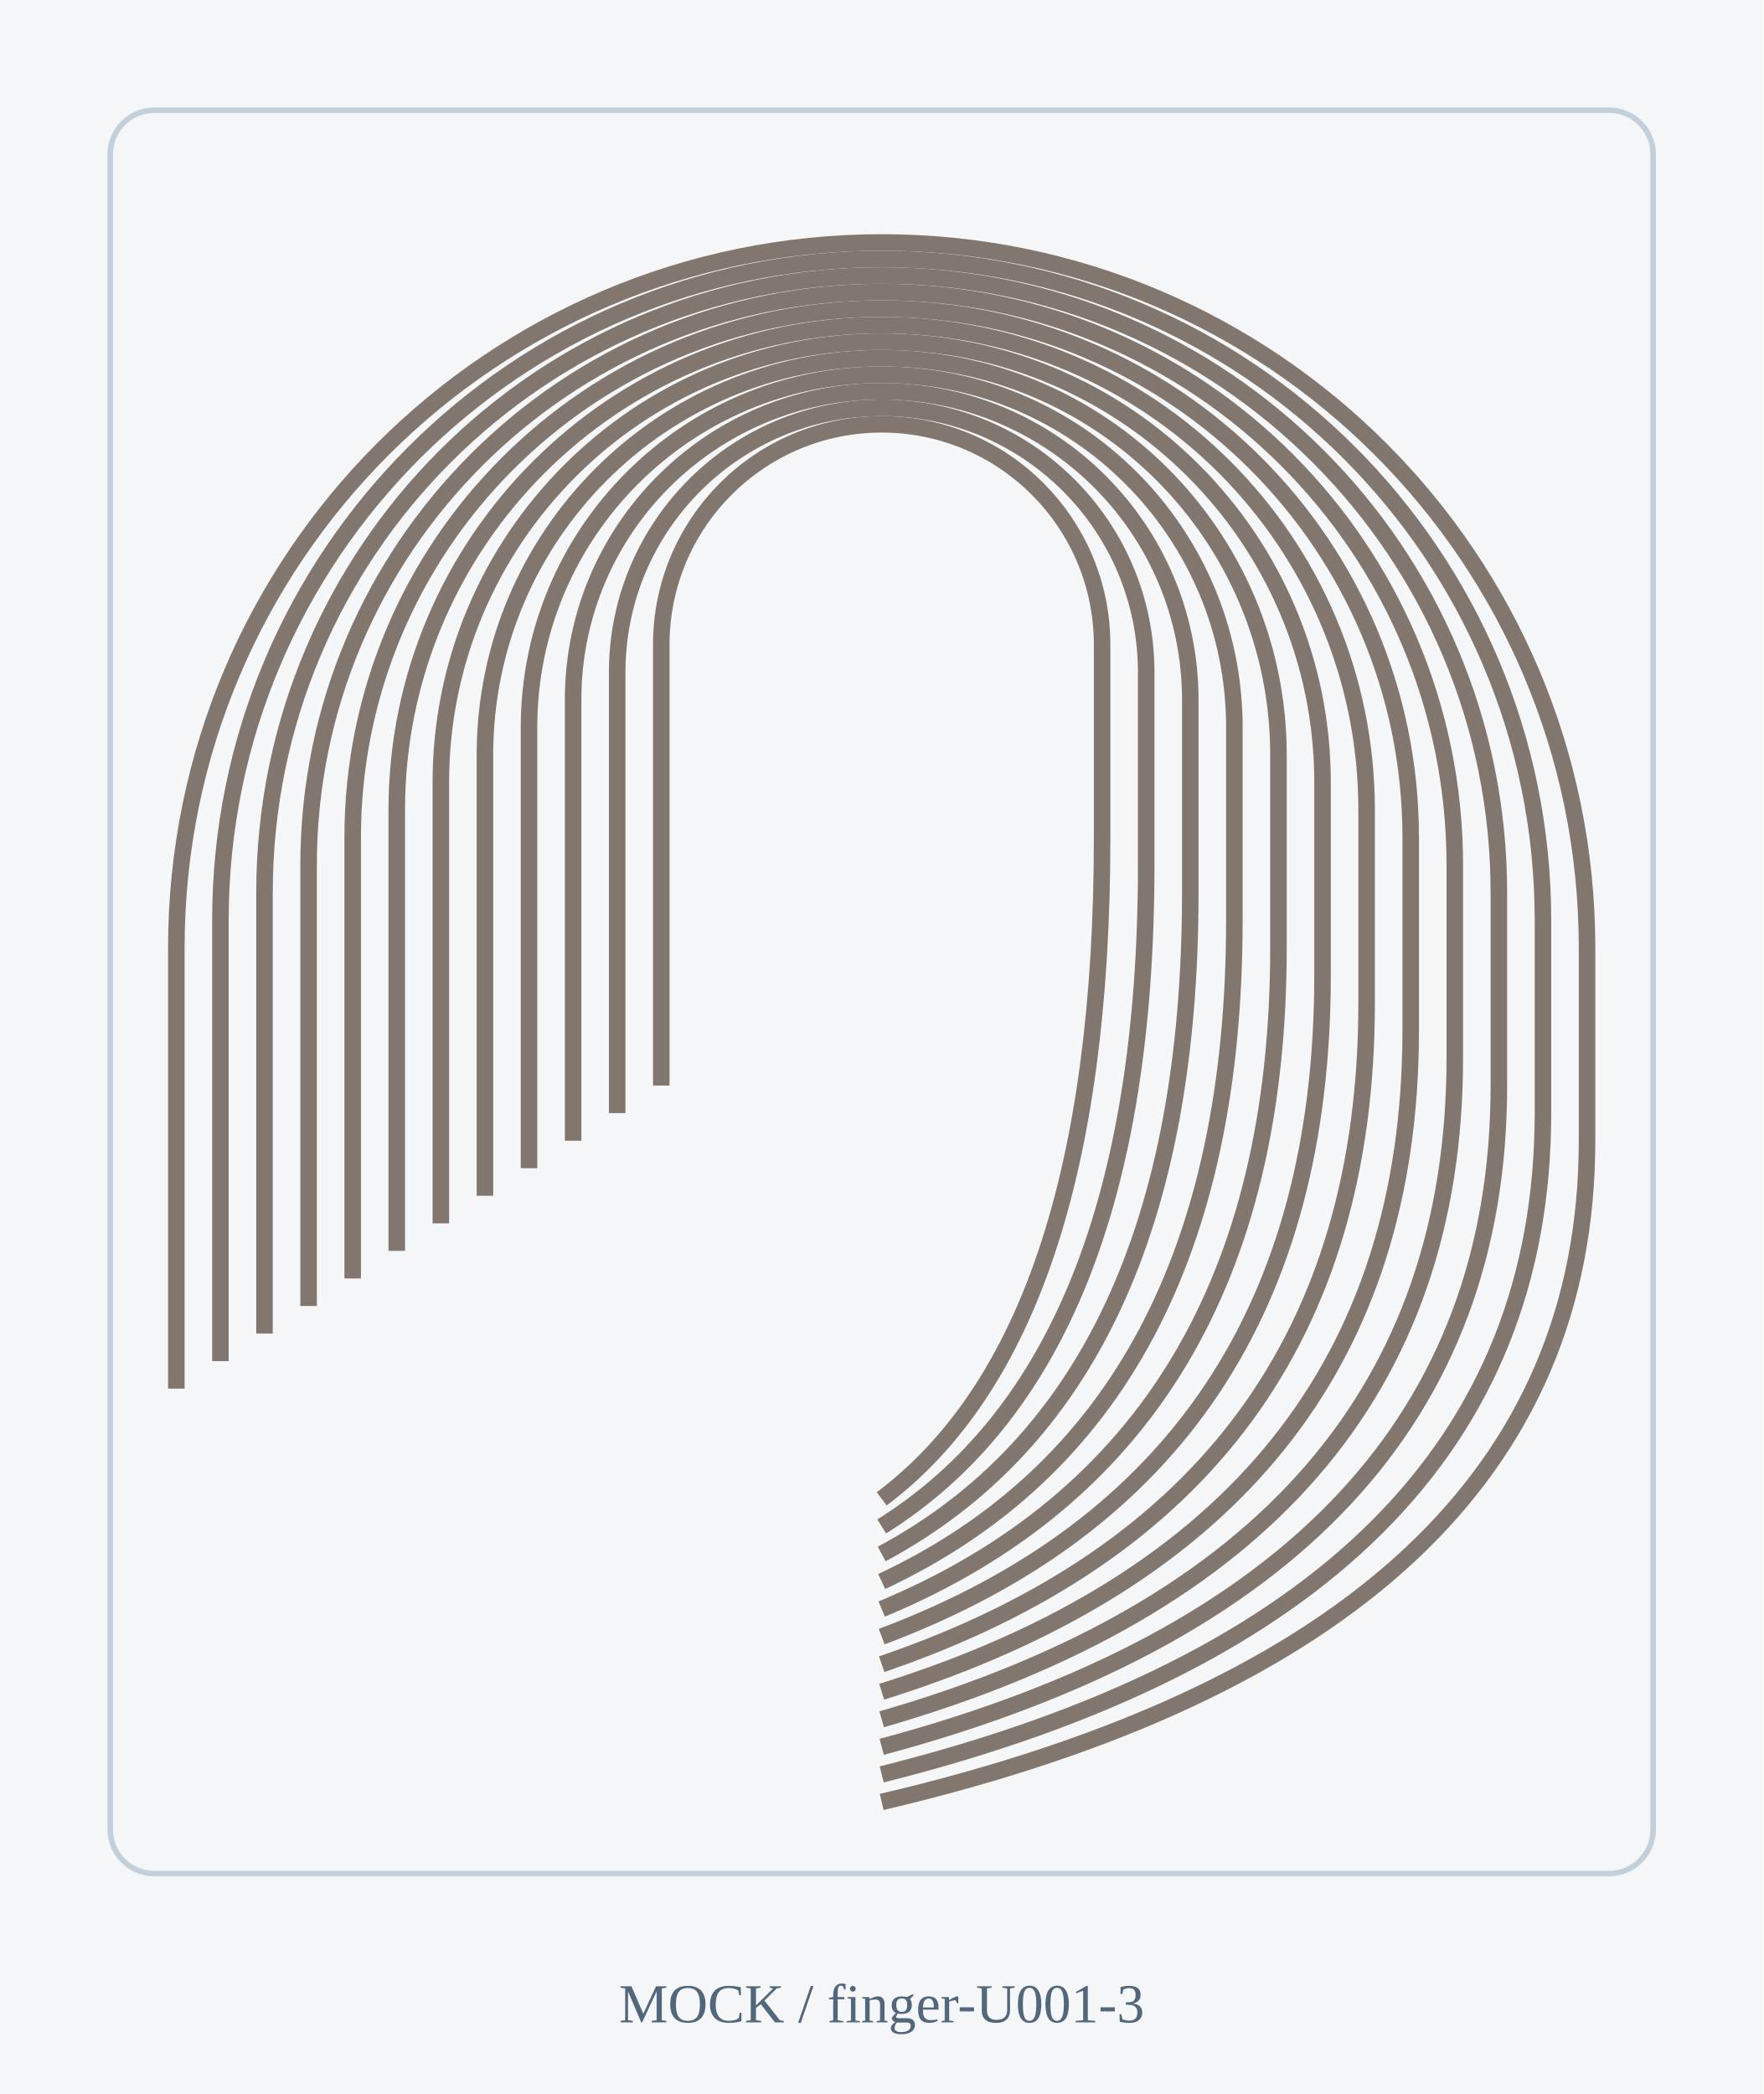
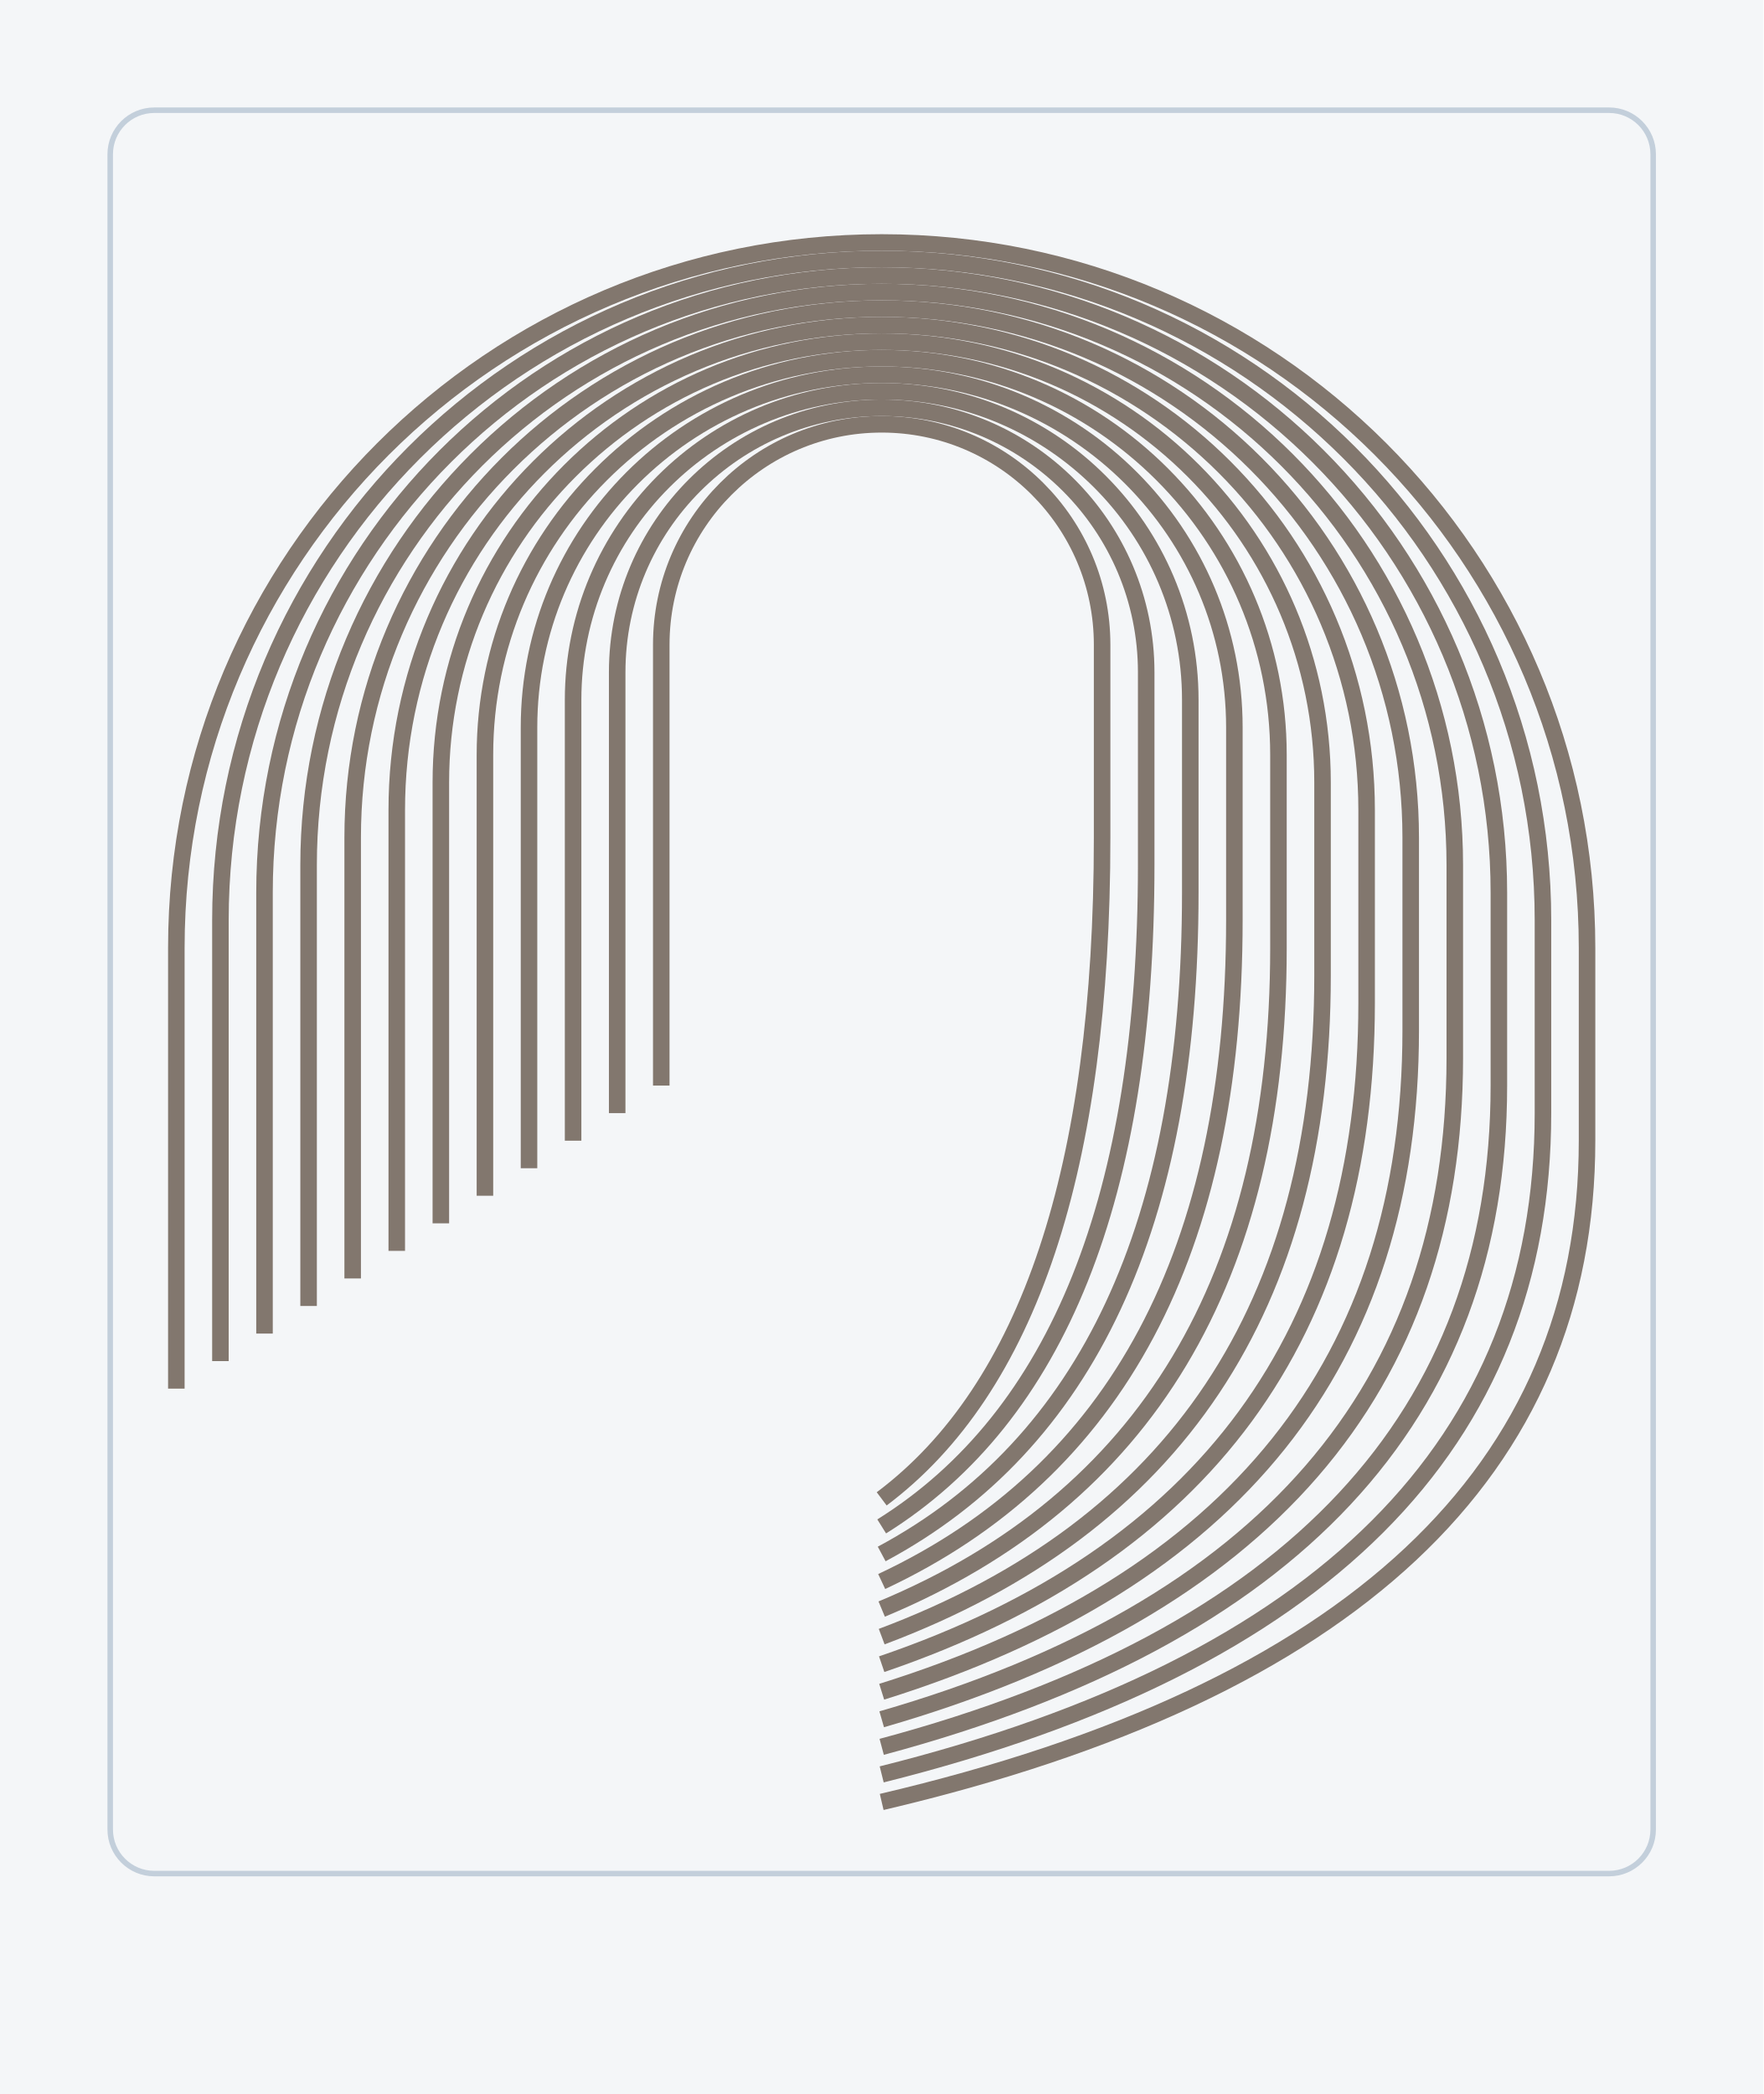
<svg xmlns="http://www.w3.org/2000/svg" width="320" height="380" viewBox="0 0 320 380">
  <rect width="320" height="380" fill="#f4f6f8" />
  <g stroke="#76695f" stroke-width="3" fill="none" opacity=".9" transform="rotate(0 160 180)">
    <path d="M32 252v-80a128 128 0 0 1 256 0v35q0 90 -128 120" />
    <path d="M40 247v-80a120 120 0 0 1 240 0v35q0 90 -120 120" />
    <path d="M48 242v-80a112 112 0 0 1 224 0v35q0 90 -112 120" />
    <path d="M56 237v-80a104 104 0 0 1 208 0v35q0 90 -104 120" />
    <path d="M64 232v-80a96 96 0 0 1 192 0v35q0 90 -96 120" />
    <path d="M72 227v-80a88 88 0 0 1 176 0v35q0 90 -88 120" />
    <path d="M80 222v-80a80 80 0 0 1 160 0v35q0 90 -80 120" />
    <path d="M88 217v-80a72 72 0 0 1 144 0v35q0 90 -72 120" />
    <path d="M96 212v-80a64 64 0 0 1 128 0v35q0 90 -64 120" />
    <path d="M104 207v-80a56 56 0 0 1 112 0v35q0 90 -56 120" />
    <path d="M112 202v-80a48 48 0 0 1 96 0v35q0 90 -48 120" />
    <path d="M120 197v-80a40 40 0 0 1 80 0v35q0 90 -40 120" />
  </g>
  <rect x="20" y="20" width="280" height="320" rx="8" fill="none" stroke="#c3cfdb" />
-   <text x="160" y="367" font-size="10" text-anchor="middle" fill="#52677c">MOCK / finger-U001-3</text>
</svg>
